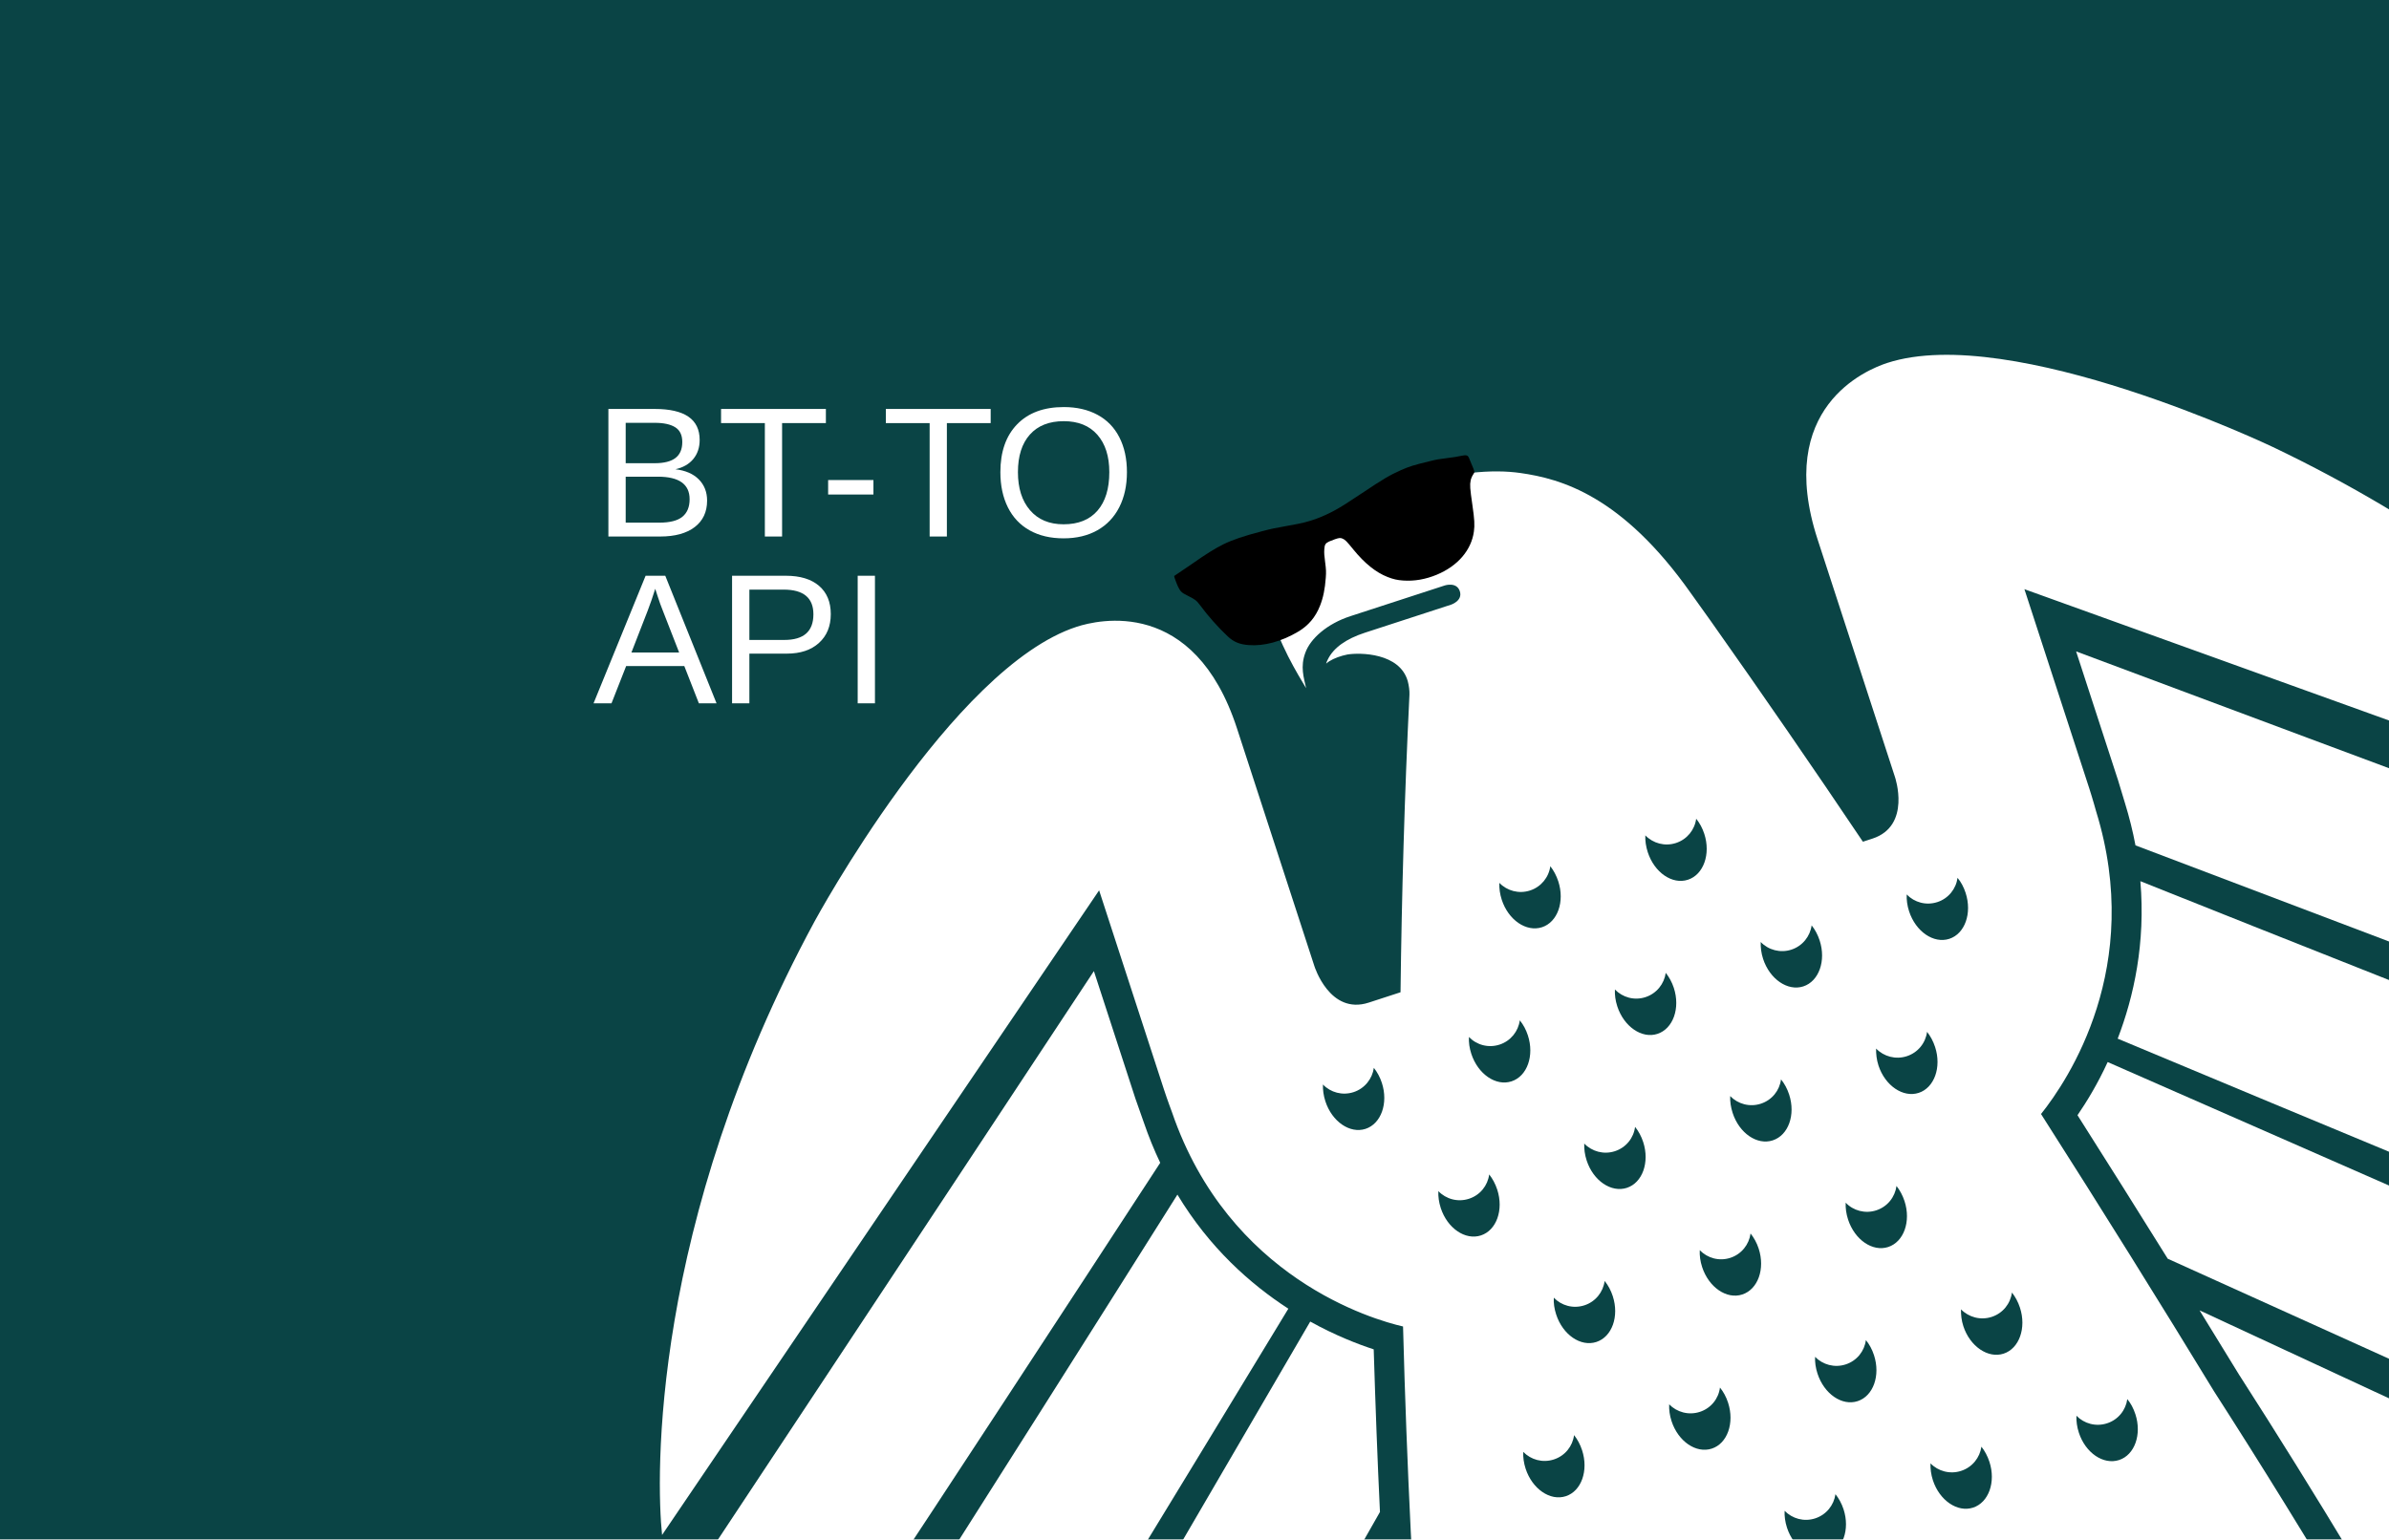
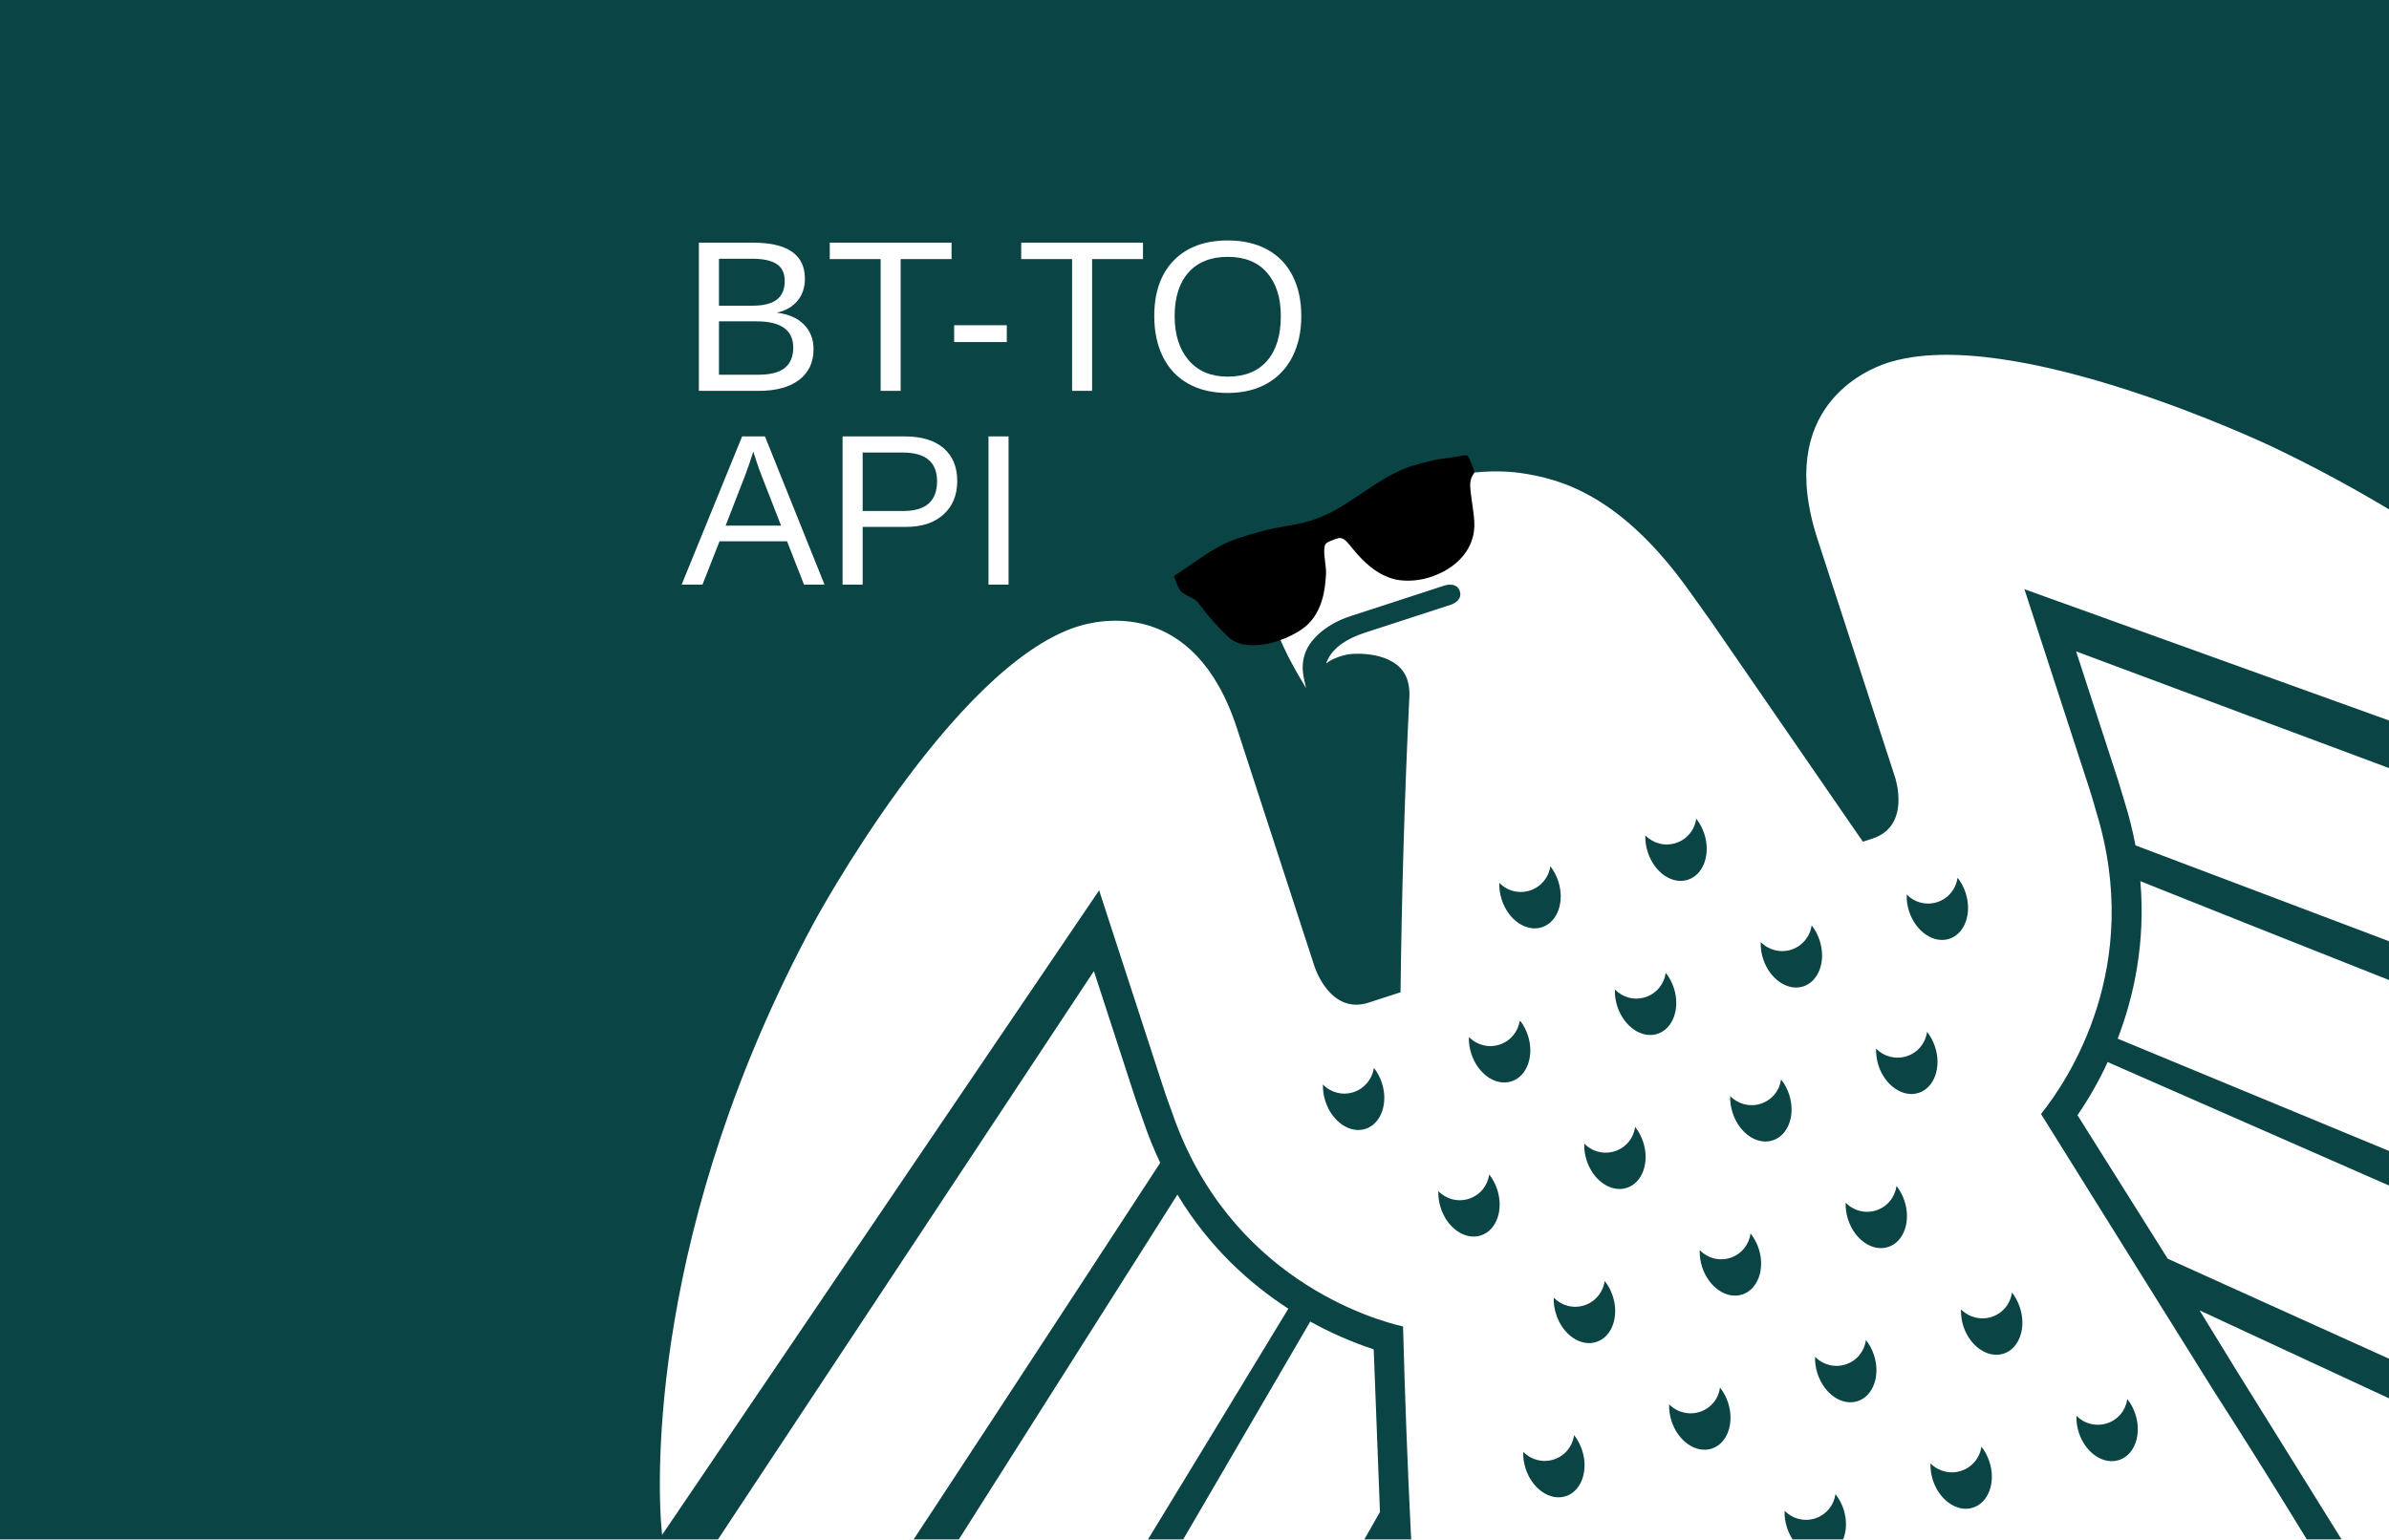
- <svg xmlns="http://www.w3.org/2000/svg" width="100%" height="100%" viewBox="0 0 512 330" version="1.1" xml:space="preserve" style="fill-rule:evenodd;clip-rule:evenodd;stroke-linejoin:round;stroke-miterlimit:2;">
-   <g transform="matrix(3.81956,0,0,3.42228,-124.676,-134.798)">
-     <rect x="32.641" y="39.388" width="134.047" height="96.427" style="fill:rgb(10,68,69);" />
+ <svg xmlns="http://www.w3.org/2000/svg" width="100%" height="100%" viewBox="0 0 512 330" fill-rule="evenodd" stroke-linejoin="round" stroke-miterlimit="2">
+   <style>.B{font-family:ArialMT, Arial, sans-serif}.C{font-size:81.042px}.D{fill-rule:nonzero}</style>
+   <path d="M-.002-.001h512.001v330H-.002z" fill="#0a4445" />
+   <g transform="matrix(1 -.000988 .000988 1 -31.202 16.9352)" class="D">
+     <g fill="#fff">
+       <path d="M570.85 379.782l12.953 6.245c1.314.634 29.428 14.835 48.532-13.048l-91.311-45.635c10.123 17.1 20.084 34.597 29.816 52.441m-84.374-224.006l-.05-.156.05.156m118.232 249.869c-3.632-.461-29.761-4.755-29.761-4.755-26.089-49.108-50.48-89.395-69.514-119.071l-37.017-59.476c5.866-7.333 22.102-31.551 11.882-64.838 0 0-.779-2.821-1.485-4.998l-13.846-42.68 157.004 56.728c-6.115-10.584-37.117-55.262-103.739-87.157 0 0-55.892-26.771-82.615-18.102-4.496 1.459-24.142 9.522-14.966 37.808l16.534 50.965s3.568 10.468-4.851 13.199l-2.037.661-32.481-47.236-4.352-6.1c-14.755-20.957-27.855-24.543-36.477-25.777-5.982-.86-14.449-.281-24.996 3.312-27.563 9.452-29.503 21.896-28.63 25.952 1.542 6.909 5.989 14.038 7.641 16.816-.49-2.299-1.282-4.587-.159-7.595 1.082-3.033 4.66-6.209 9.681-7.838l20.238-6.566s2.534-.822 3.206 1.248c.666 2.052-1.868 2.874-1.868 2.874l-18.475 5.994c-4.078 1.323-6.779 3.259-7.98 5.765-.177.295-.253.592-.336.86.185-.161.389-.332.643-.498 1.078-.675 2.52-1.177 3.899-1.453 2.69-.445 11.236-.365 12.942 5.738.243.91.396 2.058.357 2.889-1.089 21.798-1.701 43.115-1.977 63.79l-6.811 2.21c-8.387 2.721-11.648-7.848-11.648-7.848l-16.535-50.968c-9.175-28.283-29.815-23.279-34.327-21.816-26.738 8.674-56.271 63.158-56.271 63.158-35.197 64.928-34.066 119.296-32.784 131.447l93.802-138.094 13.847 42.681c.706 2.176 1.731 4.917 1.731 4.917 12.153 35.565 43.064 44.489 49.468 45.961 3.07 121.665 16.771 206.629 16.771 206.629l-21.333 21.33c-.142.147-5.979 5.251-.41 11.266 0 0 2.5 3.014 6.216 2.526 0 0-4.754-3.7-1.611-6.649l17.045-14.716-6.802 18.666c-.088.201-3.094 7.354 4.55 10.339 0 0 3.53 1.621 6.675-.423 0 0-5.911-1.274-4.327-5.289l10.095-22.038-.326 18.733c-.01.227-.808 7.927 7.349 8.543 0 0 3.88.535 6.269-2.341 0 0-6.026.486-5.683-3.789l1.203-11.078s.879-10.548 5.924-13.21l2.79-1.402c11.05-5.514 16.34-5.42 16.34-5.42 4.975.075 3.79 6.949 3.79 6.949 3.557-2.45 3.339-6.974 3.339-6.974.022-8.459-8.83-9.325-9.062-9.354l-7.431-.852s34.439-49.621 57.522-96.67c46.307 24.535 103.35 44.48 103.35 44.48l-5.515 5.052c-.185.161-6.841 6.063-1.875 12.903 0 0 2.506 3.778 6.81 3.682 0 0-4.994-4.866-1.011-7.85 0 0 4.242-3.188 16.426-5.21l3.066-.497c5.659-.811 12.535 7.221 12.535 7.221l7.509 8.252c2.767 3.267-2.376 6.404-2.376 6.404 3.613.929 6.45-1.785 6.45-1.785 6.255-5.292 1.074-11.055.95-11.235-2.412-2.801-11.276-14.969-11.276-14.969l21.111 11.914c3.621 2.323-.399 6.823-.399 6.823 3.731-.186 5.667-3.58 5.667-3.58 4.436-6.904-2.227-10.921-2.401-11.036-3.105-1.996-16.447-11.123-16.447-11.123l22.407 1.917c4.305.532 2.613 6.324 2.613 6.324 3.28-1.78 3.549-5.694 3.549-5.694.994-8.142-6.727-8.846-6.961-8.875M333.987 103.95c-2.857.927-5.955-.627-6.898-3.532a5.5 5.5 0 0 1 3.516-6.893 5.49 5.49 0 0 1 6.896 3.515c.942 2.904-.638 5.977-3.514 6.91m43.123 91.607c1.647 1.704 4.149 2.426 6.545 1.649 2.41-.782 4.024-2.859 4.354-5.204a10.29 10.29 0 0 1 1.73 3.23c1.413 4.356-.163 8.759-3.531 9.851-3.337 1.083-7.181-1.562-8.594-5.918-.401-1.236-.558-2.448-.503-3.609m-62.074 23.912c-.401-1.237-.557-2.449-.521-3.603a6.36 6.36 0 0 0 6.562 1.643 6.41 6.41 0 0 0 4.354-5.204c.721.91 1.316 1.997 1.717 3.234 1.413 4.356-.179 8.764-3.516 9.847s-7.182-1.561-8.595-5.917m35.748 108.196c1.627 1.692 4.162 2.406 6.557 1.628s4.029-2.843 4.359-5.186c.716.894 1.321 2.012 1.722 3.249 1.408 4.34-.189 8.733-3.526 9.816s-7.177-1.546-8.585-5.886a10.61 10.61 0 0 1-.527-3.62m15.912 99.945c-3.337 1.083-7.175-1.547-8.582-5.886a10.8 10.8 0 0 1-.53-3.637c1.647 1.705 4.167 2.421 6.562 1.643a6.38 6.38 0 0 0 4.357-5.204 10.63 10.63 0 0 1 1.74 3.261c1.408 4.34-.189 8.732-3.542 9.819m11.333-34.526c-3.337 1.083-7.177-1.546-8.59-5.902-.391-1.205-.562-2.464-.521-3.603 1.627 1.693 4.162 2.406 6.557 1.628s4.029-2.842 4.359-5.186a10.33 10.33 0 0 1 1.717 3.233c1.413 4.356-.184 8.748-3.522 9.831m19.961 24.375c-3.337 1.083-7.176-1.547-8.584-5.886-.401-1.237-.562-2.465-.517-3.641a6.33 6.33 0 0 0 6.545 1.649c2.428-.788 4.024-2.858 4.355-5.203a10.6 10.6 0 0 1 1.723 3.267c1.408 4.34-.172 8.726-3.526 9.814m-13.379-57.394c-3.354 1.088-7.192-1.541-8.6-5.882-.401-1.236-.567-2.48-.518-3.64a6.36 6.36 0 0 0 10.905-3.555c.722.908 1.322 2.029 1.723 3.265 1.409 4.342-.173 8.729-3.51 9.812m-18.131-55.889c-3.354 1.088-7.197-1.556-8.61-5.914-.396-1.22-.556-2.448-.503-3.593 1.642 1.689 4.147 2.41 6.557 1.628s4.029-2.842 4.337-5.215c.722.908 1.318 2.014 1.719 3.25 1.414 4.357-.163 8.76-3.5 9.842m-18.141-55.92c-3.354 1.088-7.192-1.541-8.6-5.882-.401-1.236-.562-2.464-.513-3.624 1.647 1.705 4.152 2.425 6.562 1.643s4.029-2.842 4.337-5.215c.728.925 1.322 2.029 1.723 3.265 1.408 4.341-.173 8.729-3.51 9.812m60.982 134.661c-3.354 1.088-7.193-1.541-8.606-5.897-.391-1.205-.578-2.459-.503-3.609 1.626 1.694 4.146 2.411 6.556 1.629a6.36 6.36 0 0 0 4.348-5.183c.739.904 1.328 1.993 1.729 3.229 1.414 4.357-.167 8.743-3.521 9.832m-18.137-55.906c-3.354 1.088-7.192-1.541-8.6-5.88-.401-1.237-.582-2.475-.508-3.626 1.627 1.693 4.145 2.411 6.557 1.628a6.36 6.36 0 0 0 4.346-5.182c.733.889 1.334 2.009 1.735 3.246 1.408 4.34-.172 8.726-3.526 9.814m-18.132-55.89c-3.355 1.088-7.193-1.541-8.606-5.896-.401-1.237-.578-2.46-.504-3.609 1.632 1.708 4.152 2.425 6.562 1.643 2.396-.777 4.024-2.859 4.337-5.216.744.92 1.334 2.009 1.735 3.246 1.413 4.356-.168 8.743-3.522 9.831m-18.131-55.888c-3.354 1.088-7.198-1.557-8.611-5.913-.401-1.237-.572-2.444-.502-3.609a6.34 6.34 0 0 0 6.561 1.644c2.396-.777 4.024-2.859 4.342-5.199.737.903 1.327 1.992 1.728 3.229 1.413 4.356-.16 8.759-3.515 9.847m60.981 134.662c-3.368 1.093-7.208-1.536-8.616-5.876a10.44 10.44 0 0 1-.518-3.64c1.647 1.704 4.168 2.42 6.575 1.639 2.394-.777 4.024-2.859 4.325-5.193.737.903 1.338 2.023 1.739 3.26 1.408 4.34-.172 8.727-3.509 9.81M397.782 294c-3.37 1.093-7.214-1.551-8.628-5.908-.396-1.221-.556-2.448-.502-3.593a6.4 6.4 0 0 0 6.569 1.625 6.29 6.29 0 0 0 4.32-5.209c.738.903 1.333 2.008 1.735 3.245 1.414 4.357-.161 8.759-3.499 9.842m-18.141-55.921c-3.37 1.093-7.209-1.536-8.617-5.876-.401-1.236-.562-2.464-.512-3.624a6.38 6.38 0 0 0 6.574 1.64 6.29 6.29 0 0 0 4.321-5.21c.742.919 1.338 2.024 1.739 3.26 1.408 4.341-.173 8.728-3.51 9.81m-18.13-55.888c-3.368 1.093-7.214-1.551-8.622-5.892-.401-1.236-.562-2.464-.512-3.624a6.38 6.38 0 0 0 6.574 1.64c2.396-.777 4.029-2.842 4.354-5.202.706.914 1.305 2.018 1.706 3.254 1.408 4.341-.167 8.743-3.504 9.826m60.966 134.667c-3.337 1.083-7.176-1.547-8.584-5.886-.401-1.237-.567-2.48-.508-3.626 1.642 1.689 4.145 2.411 6.54 1.634 2.41-.782 4.029-2.842 4.359-5.186.718.894 1.334 2.009 1.735 3.246 1.408 4.337-.171 8.725-3.542 9.818m-18.131-55.889c-3.337 1.083-7.176-1.547-8.589-5.902-.401-1.237-.562-2.465-.503-3.609 1.647 1.704 4.149 2.426 6.545 1.649 2.41-.782 4.024-2.859 4.348-5.22a10.46 10.46 0 0 1 1.735 3.246c1.414 4.355-.166 8.742-3.537 9.835m28.747-52.69a6.4 6.4 0 0 0 6.572 1.64c2.412-.782 4.029-2.842 4.35-5.219.726.924 1.322 2.029 1.723 3.265 1.408 4.341-.189 8.733-3.526 9.816s-7.209-1.536-8.617-5.876c-.401-1.236-.53-2.475-.508-3.625m18.145 55.92a6.42 6.42 0 0 0 6.569 1.625 6.35 6.35 0 0 0 4.349-5.218c.721.908 1.316 2.013 1.717 3.25 1.414 4.357-.177 8.765-3.515 9.847s-7.213-1.551-8.626-5.908c-.396-1.221-.526-2.458-.499-3.594m-42.84-78.792a6.38 6.38 0 0 0 6.562 1.643 6.39 6.39 0 0 0 4.353-5.202c.722.908 1.312 1.997 1.713 3.234 1.413 4.356-.161 8.759-3.516 9.848-3.337 1.083-7.197-1.558-8.61-5.914a10.6 10.6 0 0 1-.506-3.608m38.801 154.337c-3.354 1.088-7.176-1.547-8.584-5.887-.401-1.237-.579-2.476-.528-3.636 1.647 1.704 4.165 2.421 6.562 1.643a6.36 6.36 0 0 0 4.341-5.198c.737.903 1.338 2.023 1.739 3.26 1.408 4.34-.172 8.727-3.525 9.815m-18.132-55.888c-3.355 1.088-7.182-1.561-8.595-5.918-.396-1.221-.569-2.444-.514-3.589 1.642 1.687 4.163 2.405 6.557 1.628 2.41-.782 4.029-2.843 4.337-5.215.738.903 1.333 2.008 1.735 3.245 1.414 4.357-.163 8.76-3.516 9.848m-18.143-55.921c-3.354 1.088-7.176-1.547-8.584-5.887-.401-1.236-.574-2.46-.523-3.62 1.646 1.705 4.165 2.421 6.561 1.644a6.31 6.31 0 0 0 4.336-5.214 10.16 10.16 0 0 1 1.739 3.26c1.408 4.341-.172 8.727-3.525 9.815m-18.132-55.888c-3.355 1.088-7.181-1.562-8.589-5.903-.401-1.236-.574-2.46-.524-3.62 1.647 1.705 4.167 2.421 6.562 1.643a6.33 6.33 0 0 0 4.342-5.199c.737.904 1.334 2.009 1.735 3.245 1.408 4.341-.168 8.744-3.521 9.832m79.1 190.572c-3.337 1.083-7.176-1.547-8.589-5.903-.391-1.205-.562-2.464-.506-3.608 1.61 1.699 4.145 2.411 6.54 1.634 2.426-.787 4.029-2.842 4.359-5.186.723.909 1.312 1.998 1.713 3.234 1.414 4.357-.168 8.744-3.521 9.832m-18.12-55.912c-3.337 1.083-7.192-1.541-8.6-5.88a10.68 10.68 0 0 1-.513-3.625c1.627 1.693 4.179 2.4 6.557 1.628a6.38 6.38 0 0 0 4.36-5.187c.715.895 1.316 2.014 1.718 3.252 1.408 4.34-.172 8.726-3.526 9.814m-18.131-55.891c-3.337 1.083-7.177-1.546-8.59-5.901-.401-1.237-.562-2.465-.506-3.608 1.616 1.714 4.167 2.421 6.546 1.649 2.425-.787 4.024-2.859 4.347-5.219a10.44 10.44 0 0 1 1.719 3.251c1.413 4.356-.167 8.742-3.52 9.83m34.239 72.88c-.401-1.237-.535-2.491-.514-3.642a6.4 6.4 0 0 0 6.572 1.64c2.412-.782 4.024-2.858 4.355-5.203.721.91 1.322 2.029 1.724 3.266 1.408 4.34-.189 8.732-3.527 9.814s-7.209-1.536-8.617-5.875m31.481 60.245c-3.354 1.088-7.192-1.541-8.61-5.912-.396-1.221-.569-2.445-.503-3.61a6.34 6.34 0 0 0 6.562 1.644c2.394-.777 4.024-2.859 4.358-5.187a10.2 10.2 0 0 1 1.712 3.218c1.418 4.371-.162 8.758-3.515 9.846m1.85-31.503c-3.366 1.092-7.193-1.541-8.606-5.897-.391-1.205-.573-2.462-.506-3.608a6.34 6.34 0 0 0 10.889-3.549c.737.903 1.328 1.992 1.729 3.229 1.413 4.355-.168 8.743-3.506 9.825m-18.122-55.91c-3.366 1.092-7.209-1.536-8.617-5.876-.401-1.236-.566-2.479-.512-3.624a6.38 6.38 0 0 0 6.57 1.624c2.394-.777 4.012-2.837 4.33-5.177.747.883 1.334 2.009 1.735 3.245 1.408 4.341-.172 8.727-3.509 9.81m-36.26-111.773c-3.366 1.092-7.214-1.551-8.628-5.908a10.22 10.22 0 0 1-.506-3.608 6.36 6.36 0 0 0 6.572 1.64c2.396-.777 4.008-2.854 4.326-5.194.753.899 1.328 1.993 1.729 3.229 1.414 4.357-.163 8.76-3.5 9.842m83.818 189.042c-3.337 1.083-7.176-1.547-8.594-5.919-.396-1.22-.556-2.448-.504-3.609 1.647 1.705 4.152 2.425 6.546 1.649 2.41-.782 4.024-2.859 4.359-5.186.716.894 1.328 1.993 1.724 3.213 1.418 4.372-.161 8.759-3.531 9.852m-47.708-223.28l1.54 5.114a82.5 82.5 0 0 1 2.264 9.134l94.03 35.654c1.841.616 31.167 11.127 48.811-19.064l-155.524-58.185 8.871 27.344m-.042 55.684l116.014 48.155c2.802.902 30.056 9.97 47.622-18.932-1.189-.502-97.877-38.563-158.743-62.976 1.117 13.28-1.42 24.721-4.893 33.753m-8.629 16.402l19.309 30.785 106.58 48.297c1.909.83 30.796 13.674 49.683-16.049-1.266-.529-108.537-47.798-169.096-74.421a76.95 76.95 0 0 1-6.479 11.39" />
+       <path d="M510.914 278.453l24.041 38.744 62.534 29.19c2.739 1.125 29.016 12.44 50.08-14.299-1.054-.512-86.123-40.063-145.227-67.616l8.567 13.987M268.188 410.032c1.448-2.434 37.182-65.263 58.457-102.519l-1.305-34.858a79.21 79.21 0 0 1-13.599-5.97L218.54 426.202c32.769 12.964 48.6-14.385 49.658-16.18m-26.783-39.033c3.63-5.276 44.818-72.829 65.638-107.07-8.134-5.285-16.889-13.063-23.749-24.478l-91.569 144.182c31.202 13.081 47.943-10.258 49.683-12.634m-67.69-41.085c32.022 14.076 49.562-11.639 50.705-13.223 1.87-2.656 36.02-54.693 55.192-84.065-1.292-2.72-2.479-5.633-3.53-8.722-.08-.247-1.771-5.041-1.771-5.041l-8.871-27.344-91.715 138.393" />
+     </g>
+     <path d="M293.265 100.051c-1.725.849-3.729 2.097-6.648 4.142l-2.318 1.575-1.56 1.052c-.068.045.551 1.728.856 2.351.473.958.78 1.252 1.826 1.769 1.781.882 2.114 1.13 2.874 2.165 1.695 2.303 3.903 4.796 5.922 6.682 1.258 1.18 2.502 1.702 4.443 1.859 3.312.275 7.067-.743 10.665-2.878 2.197-1.311 3.69-3.08 4.661-5.521.691-1.741 1.065-3.548 1.248-6.025.095-1.257.077-1.746-.144-3.403-.176-1.341-.215-1.908-.169-2.643.056-1.045.242-1.347 1.04-1.719.252-.116.814-.333 1.243-.482.911-.309 1.173-.331 1.638-.127.554.237.849.53 2.31 2.336 2.42 2.977 4.815 4.908 7.334 5.899a10.07 10.07 0 0 0 3.304.757c2.416.174 4.829-.24 7.251-1.246 4.479-1.861 7.395-5.248 7.946-9.229.199-1.41.136-2.562-.309-5.661-.52-3.628-.57-4.346-.368-5.33a4.01 4.01 0 0 1 .585-1.328c.319-.456.321-.451-.44-2.253l-.465-1.134c-.272-.683-.579-.781-1.707-.538-.907.192-1.55.298-3.098.491-1.796.221-2.076.268-3.518.619-3.583.865-4.503 1.15-6.293 1.939-2.379 1.052-3.945 1.98-8.462 4.999-3.048 2.04-4.33 2.844-5.851 3.672-1.167.635-2.653 1.31-3.754 1.704-1.968.708-2.968.956-6.171 1.525-2.957.524-3.546.648-5.473 1.149-4.092 1.071-6.385 1.845-8.399 2.832z" />
  </g>
-   <g id="Fette-Henne" transform="matrix(1,-0.000987747,0.000987747,1,-31.202,16.9352)">
-     <g transform="matrix(1.14454,-0.37131,0.37131,1.14454,117.829,157.598)">
-       <path d="M301.139,291.82C305.661,296.137 309.37,299.715 309.777,300.079C310.653,300.917 329.236,319.353 351.488,302.211C351.015,301.752 318.88,269.953 291.009,242.719C294.626,258.833 298.013,275.219 301.13,291.821" style="fill:white;fill-rule:nonzero;" />
+   <g transform="matrix(.699064 0 0 .699064 98.4948 22.0263)" class="B C">
+     <g transform="matrix(.814928 0 0 .814928 -157.148 -16.6182)">
+       <text fill="#fff" x="276.22" y="128.803">BT</text>
+       <text fill="#fff" transform="translate(375.306 128.803)" x="0" y="0">-T<tspan x="75.027px" y="0px">O</tspan>
+       </text>
    </g>
-     <g transform="matrix(1.14454,-0.37131,0.37131,1.14454,117.829,157.598)">
-       <path d="M291.879,93.102L291.879,92.966L291.879,93.102M321.262,320.948C318.509,319.652 298.955,309.557 298.955,309.557C290.925,264.046 281.976,225.943 274.54,197.602C270.341,179.881 265.644,160.85 260.531,141.092C267.049,136.8 286.094,121.819 286.552,92.884C286.552,92.884 286.66,90.454 286.66,88.552L286.66,51.262L396.226,136.371C394.106,126.436 381.057,83.167 336.571,40.868C336.571,40.868 299.253,5.371 275.905,5.371C271.977,5.371 254.378,6.707 254.378,31.421L254.378,75.95C254.378,75.95 254.514,85.14 247.158,85.14L245.378,85.14C241.058,69.929 236.511,54.624 231.815,39.469C231.193,37.485 230.56,35.514 229.939,33.531C223.65,13.18 214.213,6.986 207.714,3.799C203.206,1.585 196.364,-0.129 187.105,0.007C162.892,0.41 158.167,9.75 157.817,13.18C157.264,19.037 158.951,25.813 159.545,28.433C159.747,26.49 159.708,24.478 161.367,22.388C163,20.268 166.643,18.675 171.03,18.675L188.712,18.675C188.712,18.675 190.926,18.675 190.926,20.484C190.926,22.277 188.712,22.277 188.712,22.277L172.57,22.277C169.007,22.277 166.375,23.115 164.783,24.788C164.567,24.976 164.431,25.191 164.297,25.382C164.485,25.302 164.69,25.219 164.933,25.153C165.958,24.896 167.227,24.869 168.388,25.004C170.629,25.342 177.364,27.597 177.147,32.859C177.106,33.641 176.932,34.587 176.688,35.234C170.237,52.186 164.286,68.881 158.766,85.154L152.815,85.154C145.487,85.154 145.62,75.963 145.62,75.963L145.62,31.432C145.62,6.721 128.021,5.383 124.079,5.383C100.718,5.383 63.399,40.879 63.399,40.879C18.924,83.179 5.875,126.448 3.772,136.382L113.339,51.273L113.339,88.564C113.339,90.465 113.446,92.895 113.446,92.895C113.932,124.126 136.079,139.108 140.764,141.914C111.989,238.879 101.03,309.558 101.03,309.558C101.03,309.558 81.487,319.653 78.696,320.949C78.546,321.029 72.623,323.567 75.483,329.75C75.483,329.75 76.686,332.774 79.749,333.341C79.749,333.341 76.94,329.197 80.181,327.672L97.429,320.41C97.429,320.41 89.208,331.047 87.265,333.421C87.144,333.557 82.933,338.441 88.21,342.761C88.21,342.761 90.585,344.948 93.595,344.138C93.595,344.138 89.249,341.615 91.531,338.847L105.163,324.015C105.163,324.015 101.264,335.907 100.101,338.74C100.035,338.917 97.429,344.799 103.72,347.378C103.72,347.378 106.65,348.796 109.276,347.135C109.276,347.135 104.388,345.974 105.755,342.682L109.547,334.233C109.547,334.233 112.947,326.12 117.618,325.31L120.183,324.917C130.332,323.392 134.49,324.823 134.49,324.823C138.404,326.158 135.704,331.288 135.704,331.288C139.144,330.263 140.132,326.631 140.132,326.631C142.319,319.95 135.543,316.995 135.367,316.912C132.074,315.387 129.711,314.333 129.711,314.333C129.711,314.333 169.661,283.939 199.975,252.666C230.289,283.937 270.267,314.333 270.267,314.333C270.267,314.333 267.893,315.387 264.612,316.912C264.424,316.992 257.649,319.95 259.821,326.631C259.821,326.631 260.833,330.26 264.26,331.288C264.26,331.288 261.56,326.161 265.474,324.823C265.474,324.823 269.645,323.391 279.795,324.917L282.346,325.31C287.028,326.12 290.403,334.233 290.403,334.233L294.223,342.682C295.573,345.974 290.702,347.135 290.702,347.135C293.32,348.796 296.259,347.378 296.259,347.378C302.561,344.799 299.943,338.914 299.891,338.74C298.703,335.907 294.816,324.015 294.816,324.015L308.449,338.847C310.716,341.612 306.384,344.138 306.384,344.138C309.381,344.948 311.782,342.761 311.782,342.761C317.059,338.441 312.822,333.557 312.714,333.421C310.771,331.047 302.565,320.41 302.565,320.41L319.786,327.672C323.053,329.197 320.23,333.341 320.23,333.341C323.279,332.775 324.496,329.75 324.496,329.75C327.37,323.569 321.447,321.032 321.269,320.949M184.634,13.026C182.138,13.026 180.087,11.003 180.087,8.465C180.087,5.969 182.138,3.918 184.634,3.918C187.144,3.918 189.184,5.969 189.184,8.465C189.184,11.002 187.147,13.026 184.634,13.026M195.23,96.502C196.095,98.271 197.888,99.484 199.981,99.484C202.087,99.484 203.895,98.256 204.757,96.487C205.095,97.391 205.296,98.403 205.296,99.484C205.296,103.29 202.921,106.366 199.978,106.366C197.062,106.366 194.702,103.29 194.702,99.484C194.702,98.404 194.889,97.406 195.23,96.502M140.027,99.485C140.027,98.404 140.215,97.406 140.539,96.503C141.391,98.272 143.212,99.485 145.305,99.485C147.397,99.485 149.219,98.257 150.081,96.488C150.418,97.392 150.609,98.404 150.609,99.485C150.609,103.291 148.22,106.367 145.304,106.367C142.388,106.367 140.027,103.291 140.027,99.485M140.539,194.183C141.391,195.938 143.212,197.152 145.305,197.152C147.397,197.152 149.219,195.938 150.081,194.17C150.418,195.06 150.609,196.099 150.609,197.18C150.609,200.972 148.22,204.035 145.304,204.035C142.388,204.035 140.027,200.972 140.027,197.18C140.027,196.098 140.215,195.073 140.539,194.183M127.486,277.272C124.57,277.272 122.211,274.209 122.211,270.418C122.211,269.337 122.399,268.325 122.725,267.407C123.59,269.177 125.398,270.389 127.491,270.389C129.596,270.389 131.419,269.162 132.27,267.393C132.606,268.311 132.809,269.336 132.809,270.417C132.809,274.209 130.42,277.271 127.491,277.271M145.304,252.884C142.388,252.884 140.027,249.821 140.027,246.015C140.027,244.962 140.215,243.923 140.539,243.033C141.391,244.789 143.212,246.002 145.305,246.002C147.397,246.002 149.219,244.789 150.081,243.02C150.418,243.924 150.609,244.936 150.609,246.016C150.609,249.822 148.22,252.884 145.304,252.884M154.832,277.272C151.916,277.272 149.556,274.209 149.556,270.418C149.556,269.337 149.744,268.325 150.081,267.407C150.932,269.177 152.74,270.389 154.832,270.389C156.953,270.389 158.746,269.162 159.609,267.393C159.945,268.311 160.133,269.336 160.133,270.417C160.133,274.209 157.759,277.271 154.829,277.271M158.972,228.469C156.042,228.469 153.682,225.406 153.682,221.614C153.682,220.534 153.87,219.508 154.206,218.604C155.071,220.373 156.866,221.586 158.972,221.586C161.078,221.586 162.886,220.358 163.738,218.59C164.076,219.493 164.263,220.533 164.263,221.613C164.263,225.407 161.888,228.469 158.972,228.469M158.972,179.638C156.042,179.638 153.682,176.562 153.682,172.755C153.682,171.689 153.87,170.677 154.206,169.786C155.071,171.542 156.866,172.755 158.972,172.755C161.078,172.755 162.886,171.542 163.738,169.745C164.076,170.648 164.263,171.675 164.263,172.755C164.263,176.562 161.888,179.638 158.972,179.638M158.972,130.78C156.042,130.78 153.682,127.717 153.682,123.925C153.682,122.845 153.87,121.833 154.206,120.929C155.071,122.699 156.866,123.911 158.972,123.911C161.078,123.911 162.886,122.698 163.738,120.901C164.076,121.819 164.263,122.844 164.263,123.924C164.263,127.717 161.888,130.78 158.972,130.78M172.644,252.871C169.714,252.871 167.353,249.808 167.353,246.002C167.353,244.949 167.527,243.91 167.881,243.02C168.732,244.776 170.54,245.989 172.646,245.989C174.739,245.989 176.56,244.776 177.412,243.007C177.764,243.911 177.951,244.923 177.951,246.003C177.951,249.81 175.577,252.872 172.646,252.872M172.646,204.026C169.716,204.026 167.356,200.963 167.356,197.172C167.356,196.091 167.531,195.066 167.884,194.175C168.736,195.931 170.542,197.144 172.65,197.144C174.742,197.144 176.564,195.931 177.415,194.162C177.766,195.053 177.954,196.092 177.954,197.173C177.954,200.965 175.58,204.027 172.65,204.027M172.65,155.195C169.719,155.195 167.359,152.132 167.359,148.327C167.359,147.246 167.533,146.234 167.886,145.345C168.738,147.114 170.546,148.327 172.652,148.327C174.745,148.327 176.566,147.099 177.418,145.316C177.77,146.234 177.957,147.246 177.957,148.327C177.957,152.133 175.582,155.195 172.652,155.195M172.652,106.365C169.722,106.365 167.361,103.288 167.361,99.482C167.361,98.401 167.536,97.403 167.89,96.5C168.741,98.269 170.548,99.482 172.655,99.482C174.748,99.482 176.569,98.254 177.421,96.486C177.772,97.389 177.959,98.401 177.959,99.482C177.959,103.288 175.586,106.365 172.655,106.365M186.326,228.456C183.383,228.456 181.022,225.393 181.022,221.601C181.022,220.52 181.21,219.495 181.546,218.591C182.411,220.36 184.22,221.573 186.323,221.573C188.415,221.573 190.237,220.345 191.074,218.577C191.425,219.48 191.613,220.519 191.613,221.6C191.613,225.392 189.239,228.455 186.323,228.455M186.324,179.625C183.38,179.625 181.019,176.549 181.019,172.742C181.019,171.675 181.207,170.664 181.544,169.773C182.409,171.528 184.217,172.742 186.32,172.742C188.413,172.742 190.233,171.528 191.071,169.732C191.423,170.635 191.61,171.661 191.61,172.742C191.61,176.549 189.236,179.625 186.32,179.625M186.321,130.766C183.377,130.766 181.016,127.703 181.016,123.911C181.016,122.831 181.204,121.819 181.541,120.915C182.406,122.685 184.214,123.897 186.317,123.897C188.409,123.897 190.231,122.684 191.069,120.887C191.42,121.804 191.608,122.83 191.608,123.91C191.608,127.703 189.233,130.765 186.317,130.765M186.318,81.935C183.375,81.935 181.013,78.859 181.013,75.066C181.013,73.986 181.201,72.974 181.538,72.07C182.403,73.84 184.211,75.052 186.314,75.052C188.407,75.052 190.228,73.839 191.09,72.056C191.414,72.96 191.604,73.986 191.604,75.066C191.604,78.859 189.23,81.935 186.314,81.935M199.972,204.026C197.056,204.026 194.696,200.963 194.696,197.172C194.696,196.091 194.884,195.066 195.224,194.175C196.089,195.931 197.882,197.144 199.975,197.144C202.081,197.144 203.889,195.931 204.751,194.162C205.089,195.053 205.29,196.092 205.29,197.173C205.291,200.963 202.917,204.026 199.972,204.026M199.972,155.195C197.056,155.195 194.696,152.132 194.696,148.327C194.696,147.246 194.884,146.234 195.224,145.345C196.089,147.114 197.882,148.327 199.975,148.327C202.081,148.327 203.889,147.099 204.751,145.316C205.089,146.234 205.29,147.246 205.29,148.327C205.291,152.132 202.917,155.195 199.972,155.195M236.21,120.915C237.075,122.685 238.897,123.897 240.985,123.897C243.092,123.897 244.899,122.684 245.762,120.887C246.099,121.804 246.287,122.83 246.287,123.91C246.287,127.703 243.898,130.765 240.982,130.765C238.066,130.765 235.677,127.702 235.677,123.91C235.677,122.83 235.893,121.818 236.205,120.914M236.208,169.773C237.072,171.528 238.895,172.742 240.984,172.742C243.089,172.742 244.898,171.528 245.76,169.732C246.097,170.635 246.284,171.661 246.284,172.742C246.284,176.549 243.896,179.625 240.98,179.625C238.064,179.625 235.676,176.549 235.676,172.742C235.676,171.675 235.891,170.664 236.203,169.773M222.544,96.5C223.396,98.269 225.231,99.482 227.31,99.482C229.415,99.482 231.224,98.254 232.085,96.486C232.423,97.389 232.61,98.401 232.61,99.482C232.61,103.288 230.236,106.365 227.305,106.365C224.389,106.365 222.015,103.288 222.015,99.482C222.015,98.401 222.217,97.403 222.54,96.5M213.632,228.456C210.702,228.456 208.356,225.393 208.356,221.601C208.356,220.52 208.533,219.495 208.871,218.591C209.736,220.36 211.543,221.573 213.637,221.573C215.742,221.573 217.55,220.345 218.402,218.577C218.753,219.48 218.941,220.519 218.941,221.6C218.941,225.392 216.567,228.455 213.637,228.455M213.636,179.625C210.705,179.625 208.359,176.549 208.359,172.742C208.359,171.675 208.536,170.664 208.873,169.773C209.738,171.528 211.547,172.742 213.639,172.742C215.745,172.742 217.553,171.528 218.405,169.732C218.757,170.635 218.944,171.661 218.944,172.742C218.944,176.549 216.569,179.625 213.639,179.625M213.638,130.766C210.708,130.766 208.362,127.703 208.362,123.911C208.362,122.831 208.539,121.819 208.877,120.915C209.741,122.685 211.549,123.897 213.642,123.897C215.748,123.897 217.556,122.684 218.407,120.887C218.759,121.804 218.946,122.83 218.946,123.91C218.946,127.703 216.572,130.765 213.642,130.765M213.641,81.935C210.71,81.935 208.365,78.859 208.365,75.066C208.365,73.986 208.542,72.974 208.879,72.07C209.744,73.84 211.552,75.052 213.645,75.052C215.75,75.052 217.559,73.839 218.411,72.056C218.762,72.96 218.95,73.986 218.95,75.066C218.95,78.859 216.575,81.935 213.645,81.935M227.301,252.871C224.385,252.871 222.025,249.808 222.025,246.002C222.025,244.949 222.213,243.91 222.55,243.02C223.387,244.776 225.208,245.989 227.301,245.989C229.421,245.989 231.215,244.776 232.077,243.007C232.415,243.911 232.602,244.923 232.602,246.003C232.602,249.81 230.227,252.872 227.297,252.872M227.312,204.026C224.396,204.026 222.022,200.963 222.022,197.172C222.022,196.091 222.224,195.066 222.546,194.175C223.398,195.931 225.234,197.144 227.312,197.144C229.418,197.144 231.226,195.931 232.089,194.162C232.425,195.053 232.613,196.092 232.613,197.173C232.613,200.965 230.239,204.027 227.309,204.027M227.31,155.195C224.394,155.195 222.033,152.132 222.033,148.327C222.033,147.246 222.221,146.234 222.558,145.345C223.396,147.114 225.231,148.327 227.31,148.327C229.429,148.327 231.224,147.099 232.085,145.316C232.423,146.234 232.61,147.246 232.61,148.327C232.61,152.133 230.236,155.195 227.306,155.195M235.682,221.589C235.682,220.508 235.898,219.483 236.21,218.578C237.075,220.348 238.897,221.56 240.985,221.56C243.092,221.56 244.899,220.333 245.762,218.564C246.099,219.468 246.287,220.507 246.287,221.588C246.287,225.38 243.898,228.442 240.982,228.442C238.066,228.442 235.677,225.379 235.677,221.588M245.113,277.286C242.183,277.286 239.823,274.223 239.823,270.404C239.823,269.337 240,268.325 240.351,267.421C241.203,269.191 243.009,270.404 245.117,270.404C247.209,270.404 249.031,269.176 249.892,267.421C250.23,268.312 250.42,269.337 250.42,270.404C250.42,274.223 248.046,277.286 245.116,277.286M254.658,252.857C251.717,252.857 249.367,249.794 249.367,245.988C249.367,244.935 249.545,243.895 249.892,243.006C250.744,244.761 252.538,245.975 254.658,245.975C256.736,245.975 258.572,244.761 259.41,242.993C259.761,243.896 259.949,244.908 259.949,245.989C259.949,249.794 257.574,252.857 254.658,252.857M254.671,204.012C251.73,204.012 249.366,200.949 249.366,197.157C249.366,196.077 249.554,195.052 249.891,194.161C250.756,195.917 252.551,197.13 254.668,197.13C256.76,197.13 258.567,195.916 259.419,194.148C259.783,195.038 259.958,196.078 259.958,197.158C259.958,200.951 257.584,204.013 254.668,204.013M254.669,106.356C251.728,106.356 249.364,103.28 249.364,99.473C249.364,98.393 249.552,97.395 249.889,96.491C250.754,98.261 252.547,99.473 254.664,99.473C256.757,99.473 258.564,98.245 259.416,96.477C259.781,97.381 259.955,98.393 259.955,99.473C259.955,103.28 257.58,106.356 254.664,106.356M272.442,277.292C269.526,277.292 267.166,274.229 267.166,270.409C267.166,269.343 267.354,268.331 267.693,267.427C268.558,269.197 270.353,270.409 272.445,270.409C274.551,270.409 276.359,269.181 277.221,267.427C277.558,268.317 277.76,269.343 277.76,270.409C277.76,274.229 275.386,277.292 272.442,277.292" style="fill:white;fill-rule:nonzero;" />
-     </g>
-     <g transform="matrix(1.14454,-0.37131,0.37131,1.14454,117.829,157.598)">
-       <path d="M291.99,88.547C291.99,88.547 291.91,92.77 291.896,92.985C291.855,95.697 291.667,98.29 291.343,100.786C314.044,119.073 354.373,151.466 356.531,153.086C357.828,154.045 378.315,169.875 400.006,150.534C399.182,149.888 334.277,98.343 291.984,64.653L291.984,88.544" style="fill:white;fill-rule:nonzero;" />
-     </g>
-     <g transform="matrix(1.14454,-0.37131,0.37131,1.14454,117.829,157.598)">
-       <path d="M277.671,132.551C302.897,154.28 352.827,197.132 357.032,200.371C359.016,201.803 378.235,215.961 399.533,197.618C398.722,196.916 332.05,142.032 290.195,107.124C287.672,117.908 282.733,126.302 277.671,132.551" style="fill:white;fill-rule:nonzero;" />
-     </g>
-     <g transform="matrix(1.14454,-0.37131,0.37131,1.14454,117.829,157.598)">
-       <path d="M266.643,143.304C269.1,152.914 271.569,162.68 274.012,172.592C300.411,196.656 344.126,236.554 345.879,238.105C347.175,239.251 366.717,256.812 389.27,238.16C388.405,237.417 315.728,172.54 274.683,135.963C271.743,139.148 268.893,141.577 266.64,143.305" style="fill:white;fill-rule:nonzero;" />
-     </g>
-     <g transform="matrix(1.14454,-0.37131,0.37131,1.14454,117.829,157.598)">
-       <path d="M279.745,196.347C282.904,208.412 285.926,220.697 288.814,233.14C307.98,251.119 328.792,270.5 330.762,272.252C332.639,273.844 350.509,289.527 374.018,273.792C373.316,273.117 316.211,220.035 276.555,183.096C277.622,187.496 278.689,191.922 279.74,196.35" style="fill:white;fill-rule:nonzero;" />
-     </g>
-     <g transform="matrix(1.14454,-0.37131,0.37131,1.14454,117.829,157.598)">
-       <path d="M54.122,238.113C55.891,236.56 100.252,196.057 126.625,172.062C129.082,163.059 131.741,153.747 134.533,144.172C132.051,142.35 128.742,139.65 125.314,135.965C84.269,172.568 11.598,237.419 10.728,238.163C33.308,256.815 52.836,239.255 54.133,238.108" style="fill:white;fill-rule:nonzero;" />
-     </g>
-     <g transform="matrix(1.14454,-0.37131,0.37131,1.14454,117.829,157.598)">
-       <path d="M42.971,200.383C47.194,197.143 97.078,154.305 122.318,132.576C117.243,126.312 112.317,117.918 109.822,107.135C67.945,142.038 1.302,196.928 0.459,197.629C21.77,215.972 40.989,201.815 42.974,200.383" style="fill:white;fill-rule:nonzero;" />
-     </g>
-     <g transform="matrix(1.14454,-0.37131,0.37131,1.14454,117.829,157.598)">
-       <path d="M0,150.546C21.704,169.886 42.164,154.056 43.474,153.097C45.633,151.477 85.975,119.099 108.663,100.797C108.339,98.315 108.148,95.708 108.109,92.997C108.109,92.781 108.002,88.558 108.002,88.558L108.002,64.667C65.745,98.357 0.827,149.899 0.008,150.548" style="fill:white;fill-rule:nonzero;" />
-     </g>
-     <g transform="matrix(0.00492169,-0.0020449,-0.0020449,-0.00492169,292.854,131.498)">
-       <path d="M2335,5419C1975,5396 1538,5324 885,5180C786,5158 554,5111 370,5074C186,5037 30,5006 24,5004C9,5001 -5,4665 3,4535C16,4335 48,4262 192,4097C437,3816 477,3749 534,3515C662,2994 865,2403 1079,1931C1212,1636 1390,1456 1715,1289C2269,1003 2993,909 3770,1020C4245,1089 4631,1288 4975,1641C5220,1893 5415,2179 5625,2595C5732,2806 5764,2892 5845,3195C5911,3440 5945,3541 6006,3665C6091,3842 6145,3881 6310,3888C6362,3890 6475,3887 6560,3882C6740,3870 6787,3855 6853,3786C6932,3705 6962,3633 7085,3215C7290,2525 7566,2018 7931,1665C8105,1497 8241,1400 8449,1296C8855,1092 9303,990 9795,990C10705,990 11454,1367 11836,2017C11972,2247 12044,2451 12190,3020C12361,3686 12404,3814 12510,3970C12555,4036 12636,4113 12707,4158C12795,4214 12795,4213 12793,4580C12793,4665 12793,4769 12794,4810C12796,4948 12750,4987 12537,5026C12366,5058 12247,5086 11965,5164C11638,5255 11586,5267 11311,5310C10628,5418 10448,5435 10081,5427C9593,5416 9255,5368 8255,5170C7580,5036 7300,4989 6977,4955C6729,4929 6423,4919 6204,4930C5812,4949 5621,4978 5025,5110C4475,5232 4364,5253 3994,5305C3208,5414 2755,5445 2335,5419Z" style="fill-rule:nonzero;" />
-     </g>
-   </g>
-   <g transform="matrix(0.699064,0,0,0.699064,98.4948,22.0263)">
-     <g transform="matrix(0.70147,0,0,0.70147,-152.796,42.6682)">
-       <g transform="matrix(1,0,0,1,276.22,128.803)">
-         <text x="0px" y="0px" style="font-family:'ArialMT', 'Arial', sans-serif;font-size:81.042px;fill:white;">BT</text>
-       </g>
-       <g transform="matrix(1,0,0,1,375.306,128.803)">
-         <text x="0px" y="0px" style="font-family:'ArialMT', 'Arial', sans-serif;font-size:81.042px;fill:white;">-T<tspan x="75.027px " y="0px ">O</tspan>
-         </text>
-       </g>
-     </g>
-     <g transform="matrix(0.70147,0,0,0.70147,40.9641,184.168)">
-       <text x="0px" y="0px" style="font-family:'ArialMT', 'Arial', sans-serif;font-size:81.042px;fill:white;">API</text>
-     </g>
+     <text fill="#fff" transform="matrix(.814928 0 0 .814928 67.9518 147.768)" x="0" y="0">API</text>
  </g>
</svg>
